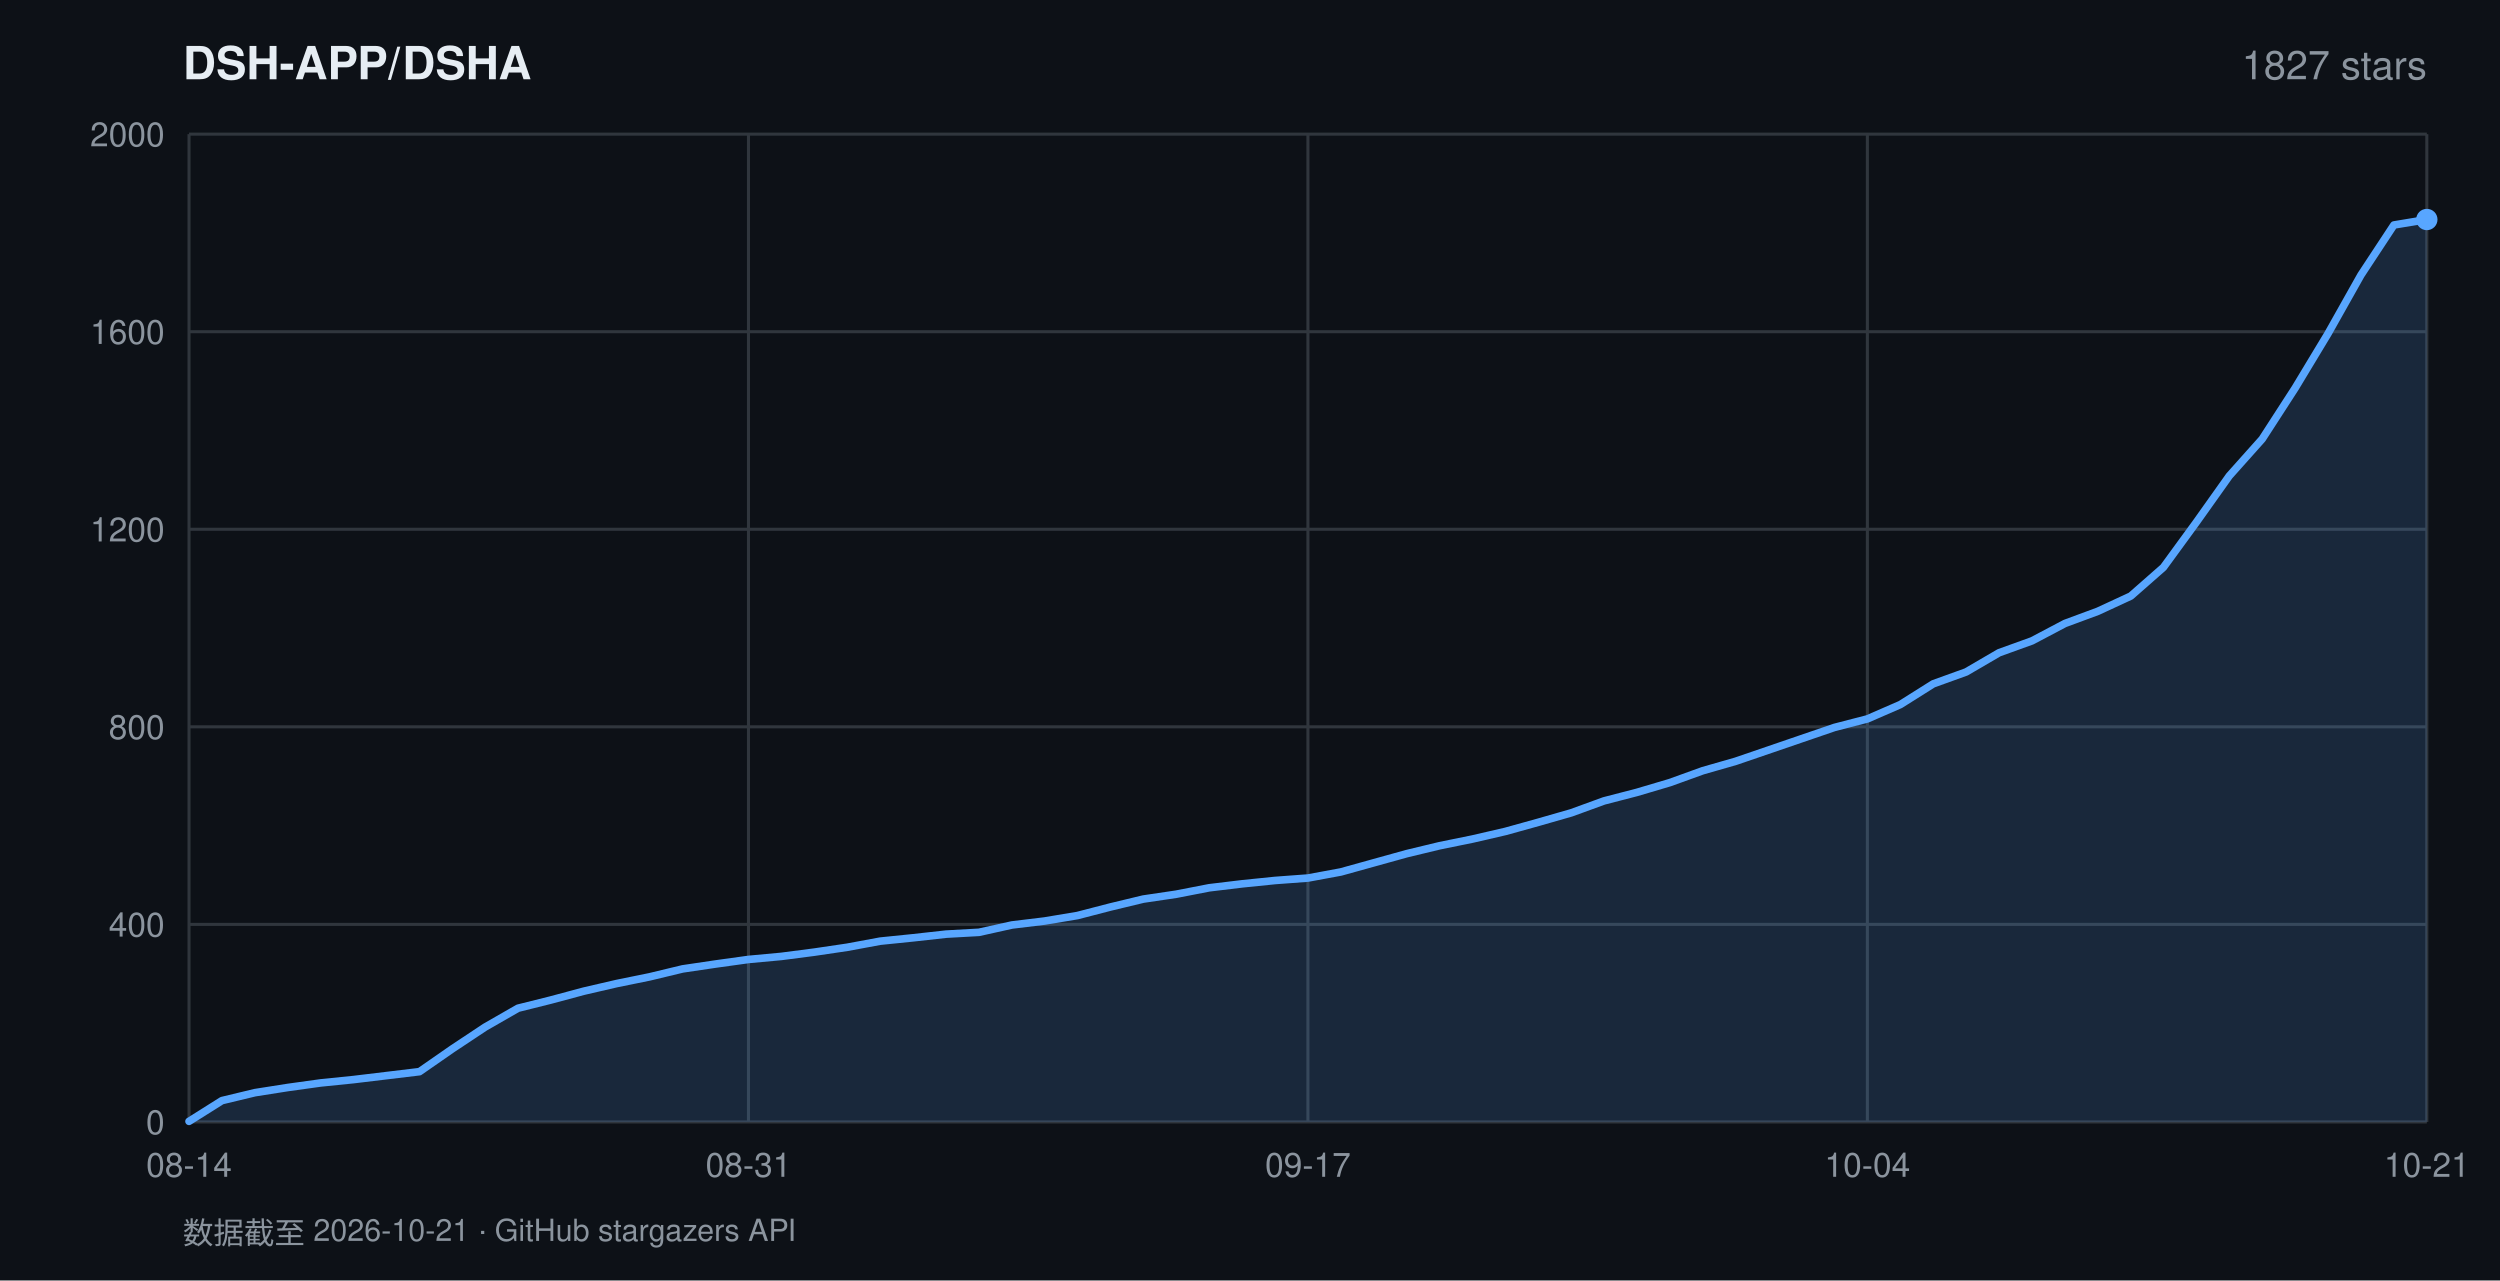
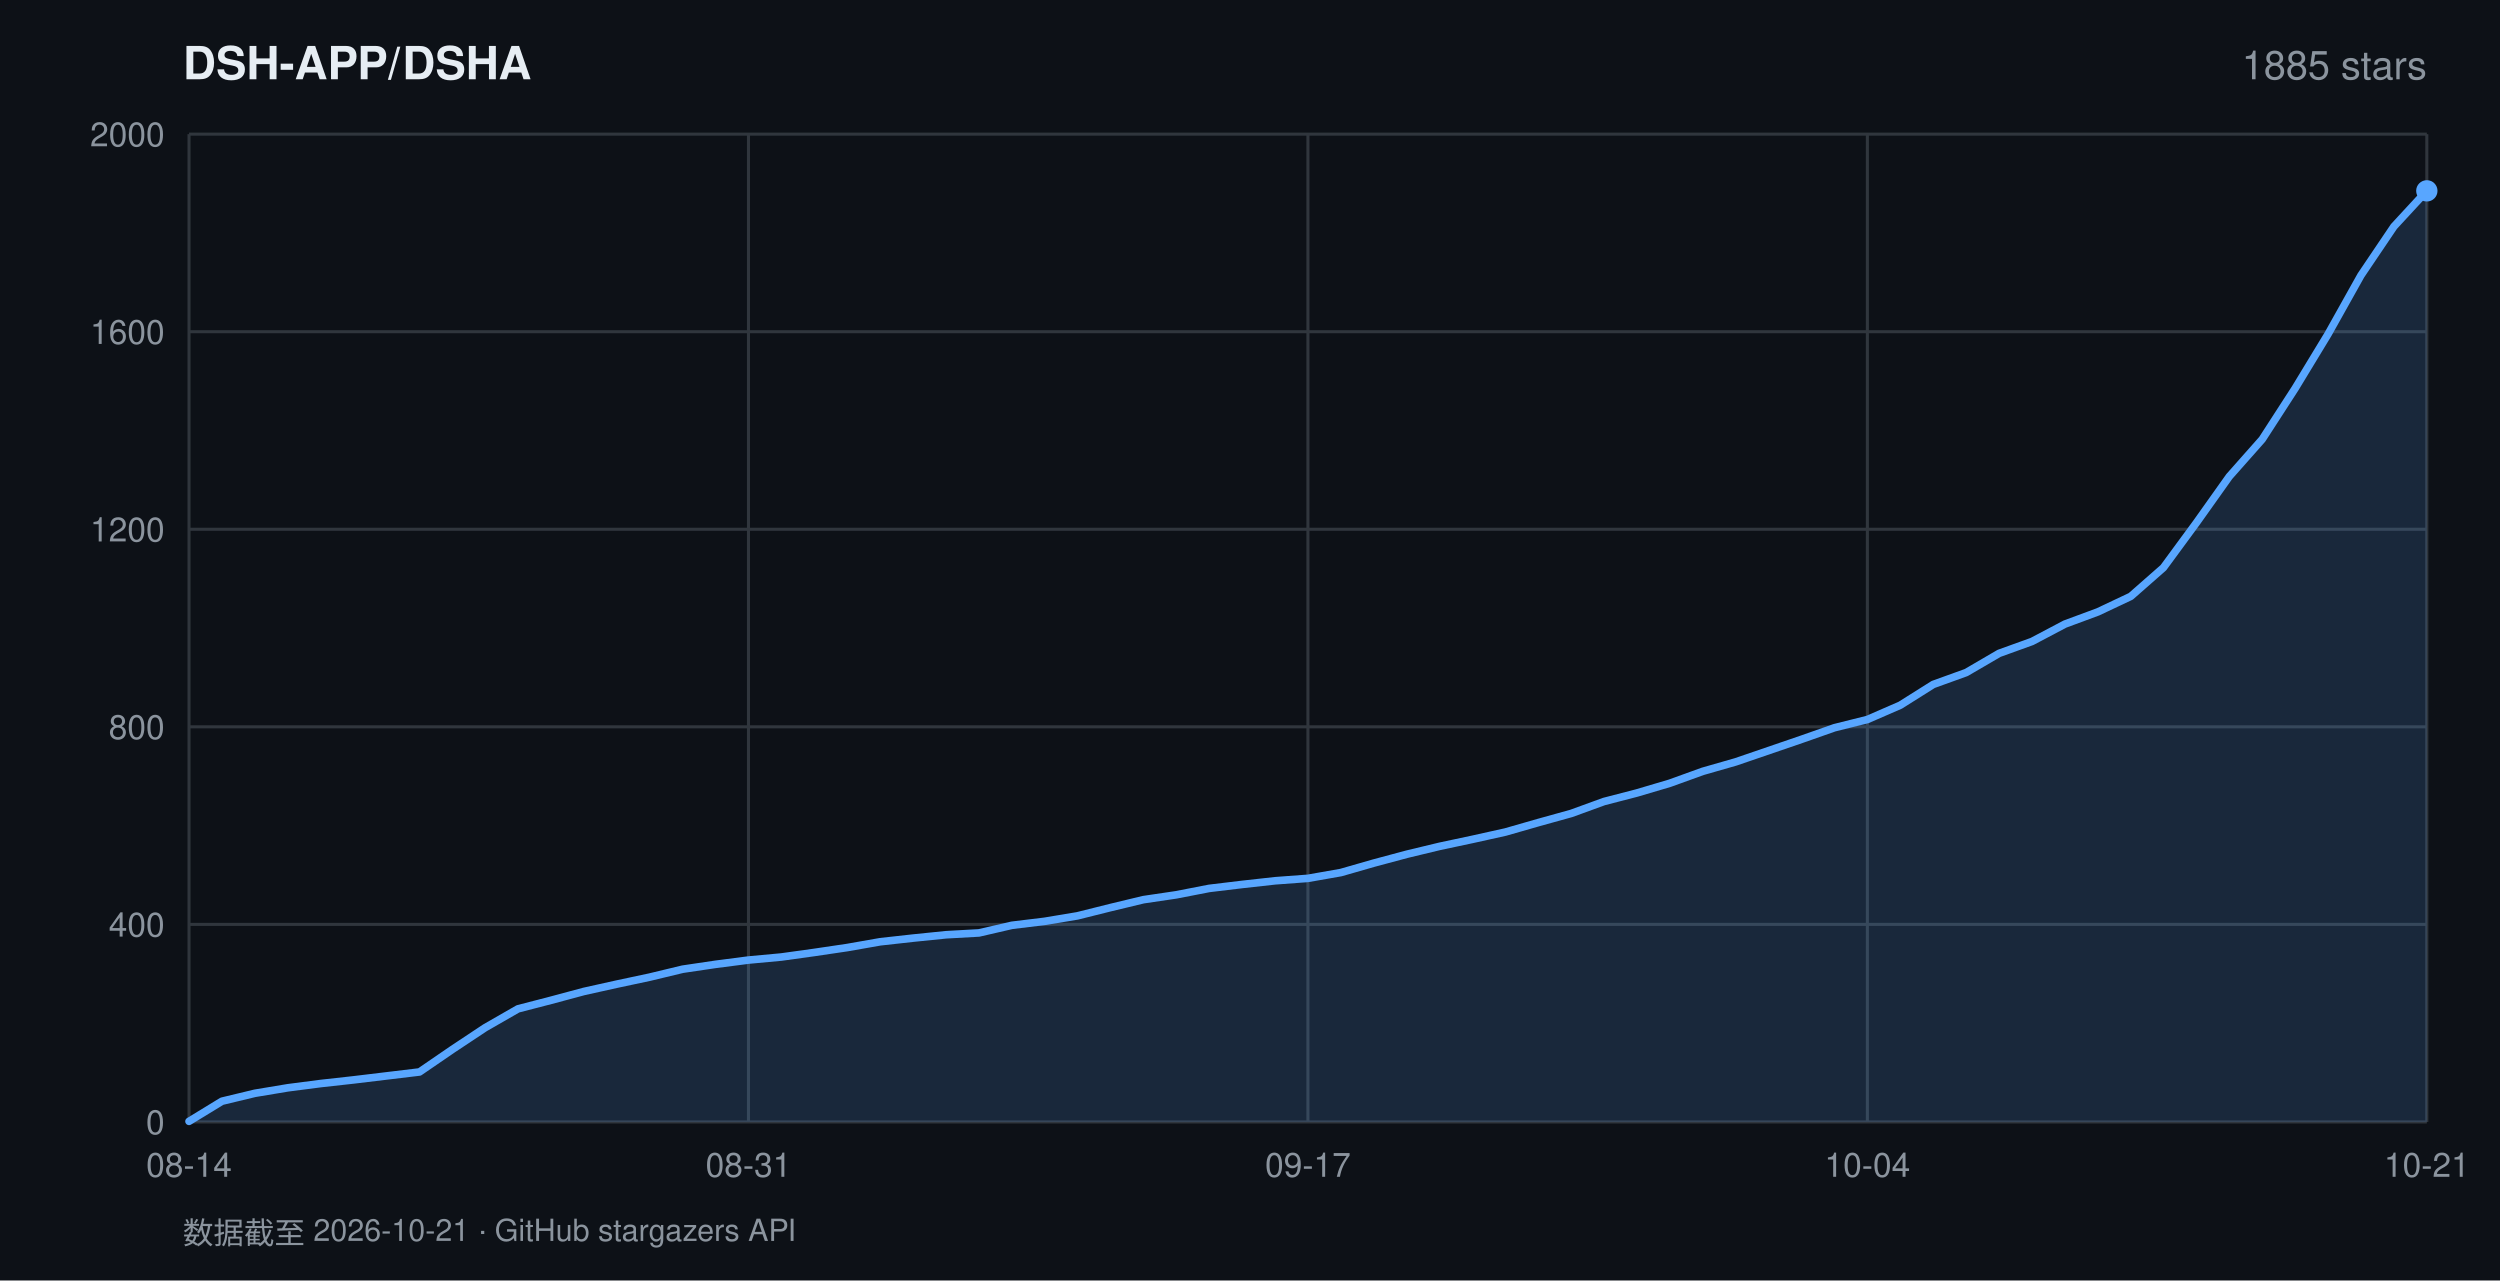
<svg xmlns="http://www.w3.org/2000/svg" width="820" height="420" viewBox="0 0 820 420" font-family="-apple-system,BlinkMacSystemFont,'Segoe UI',Helvetica,Arial,sans-serif">
  <rect width="820" height="420" fill="#0d1117" />
  <text x="60" y="26" fill="#e6edf3" font-size="15" font-weight="600">DSH-APP/DSHA</text>
-   <text x="796" y="26" fill="#8b949e" font-size="13" text-anchor="end">1827 stars</text>
+   <text x="796" y="26" fill="#8b949e" font-size="13" text-anchor="end">1885 stars</text>
  <line x1="62" y1="368.0" x2="796" y2="368.0" stroke="#30363d" stroke-width="1" />
  <text x="54" y="372.0" fill="#8b949e" font-size="11" text-anchor="end">0</text>
  <line x1="62" y1="303.2" x2="796" y2="303.2" stroke="#30363d" stroke-width="1" />
  <text x="54" y="307.2" fill="#8b949e" font-size="11" text-anchor="end">400</text>
  <line x1="62" y1="238.4" x2="796" y2="238.4" stroke="#30363d" stroke-width="1" />
  <text x="54" y="242.4" fill="#8b949e" font-size="11" text-anchor="end">800</text>
  <line x1="62" y1="173.6" x2="796" y2="173.6" stroke="#30363d" stroke-width="1" />
  <text x="54" y="177.6" fill="#8b949e" font-size="11" text-anchor="end">1200</text>
  <line x1="62" y1="108.8" x2="796" y2="108.8" stroke="#30363d" stroke-width="1" />
  <text x="54" y="112.8" fill="#8b949e" font-size="11" text-anchor="end">1600</text>
  <line x1="62" y1="44.0" x2="796" y2="44.0" stroke="#30363d" stroke-width="1" />
  <text x="54" y="48.0" fill="#8b949e" font-size="11" text-anchor="end">2000</text>
  <line x1="62.0" y1="44" x2="62.0" y2="368" stroke="#30363d" stroke-width="1" />
  <text x="62.0" y="386" fill="#8b949e" font-size="11" text-anchor="middle">08-14</text>
  <line x1="245.5" y1="44" x2="245.5" y2="368" stroke="#30363d" stroke-width="1" />
  <text x="245.5" y="386" fill="#8b949e" font-size="11" text-anchor="middle">08-31</text>
  <line x1="429.0" y1="44" x2="429.0" y2="368" stroke="#30363d" stroke-width="1" />
  <text x="429.0" y="386" fill="#8b949e" font-size="11" text-anchor="middle">09-17</text>
  <line x1="612.5" y1="44" x2="612.5" y2="368" stroke="#30363d" stroke-width="1" />
  <text x="612.5" y="386" fill="#8b949e" font-size="11" text-anchor="middle">10-04</text>
  <line x1="796.0" y1="44" x2="796.0" y2="368" stroke="#30363d" stroke-width="1" />
  <text x="796.0" y="386" fill="#8b949e" font-size="11" text-anchor="middle">10-21</text>
-   <polygon points="62.0,368.0 62.0,367.8 72.8,361.0 83.6,358.4 94.4,356.7 105.2,355.2 116.0,354.1 126.8,352.8 137.6,351.5 148.4,344.0 159.1,336.9 169.9,330.7 180.7,328.0 191.5,325.1 202.3,322.6 213.1,320.4 223.9,317.8 234.7,316.2 245.5,314.7 256.3,313.7 267.1,312.3 277.9,310.7 288.7,308.7 299.5,307.6 310.3,306.4 321.1,305.8 331.9,303.4 342.6,302.1 353.4,300.3 364.2,297.5 375.0,294.9 385.8,293.3 396.6,291.2 407.4,289.9 418.2,288.8 429.0,288.0 439.8,286.0 450.6,283.0 461.4,280.0 472.2,277.4 483.0,275.2 493.8,272.7 504.6,269.7 515.4,266.6 526.1,262.7 536.9,259.9 547.7,256.7 558.5,252.8 569.3,249.7 580.1,246.0 590.9,242.3 601.7,238.6 612.5,235.8 623.3,231.1 634.1,224.3 644.9,220.4 655.7,214.1 666.5,210.2 677.3,204.5 688.1,200.5 698.9,195.5 709.6,186.1 720.4,171.3 731.2,156.1 742.0,144.0 752.8,127.3 763.6,109.4 774.4,90.2 785.2,73.8 796.0,72.0 796.0,368.0" fill="rgba(88,166,255,0.16)" />
-   <polyline points="62.0,367.8 72.8,361.0 83.6,358.4 94.4,356.7 105.2,355.2 116.0,354.1 126.8,352.8 137.6,351.5 148.4,344.0 159.1,336.9 169.9,330.7 180.7,328.0 191.5,325.1 202.3,322.6 213.1,320.4 223.9,317.8 234.7,316.2 245.5,314.7 256.3,313.7 267.1,312.3 277.9,310.7 288.7,308.7 299.5,307.6 310.3,306.4 321.1,305.8 331.9,303.4 342.6,302.1 353.4,300.3 364.2,297.5 375.0,294.9 385.8,293.3 396.6,291.2 407.4,289.9 418.2,288.8 429.0,288.0 439.8,286.0 450.6,283.0 461.4,280.0 472.2,277.4 483.0,275.2 493.8,272.7 504.6,269.7 515.4,266.6 526.1,262.7 536.9,259.9 547.7,256.7 558.5,252.8 569.3,249.7 580.1,246.0 590.9,242.3 601.7,238.6 612.5,235.8 623.3,231.1 634.1,224.3 644.9,220.4 655.7,214.1 666.5,210.2 677.3,204.5 688.1,200.5 698.9,195.5 709.6,186.1 720.4,171.3 731.2,156.1 742.0,144.0 752.8,127.3 763.6,109.4 774.4,90.2 785.2,73.8 796.0,72.0" fill="none" stroke="#58a6ff" stroke-width="2.5" stroke-linejoin="round" stroke-linecap="round" />
-   <circle cx="796.0" cy="72.0" r="3.5" fill="#58a6ff" />
+   <polygon points="62.0,368.0 62.0,367.8 72.8,361.2 83.6,358.6 94.4,356.8 105.2,355.4 116.0,354.2 126.8,352.9 137.6,351.6 148.4,344.2 159.1,337.1 169.9,330.9 180.7,328.1 191.5,325.2 202.3,322.8 213.1,320.5 223.9,317.9 234.7,316.3 245.5,314.9 256.3,313.9 267.1,312.4 277.9,310.8 288.7,308.9 299.5,307.7 310.3,306.6 321.1,306.0 331.9,303.5 342.6,302.2 353.4,300.4 364.2,297.7 375.0,295.1 385.8,293.5 396.6,291.4 407.4,290.1 418.2,288.9 429.0,288.1 439.8,286.2 450.6,283.1 461.4,280.2 472.2,277.6 483.0,275.3 493.8,272.9 504.6,269.8 515.4,266.8 526.1,262.9 536.9,260.1 547.7,256.9 558.5,253.0 569.3,249.9 580.1,246.2 590.9,242.5 601.7,238.7 612.5,236.0 623.3,231.3 634.1,224.5 644.9,220.6 655.7,214.3 666.5,210.4 677.3,204.7 688.1,200.7 698.9,195.6 709.6,186.2 720.4,171.5 731.2,156.3 742.0,144.1 752.8,127.4 763.6,109.6 774.4,90.3 785.2,74.3 796.0,62.6 796.0,368.0" fill="rgba(88,166,255,0.16)" />
+   <polyline points="62.0,367.8 72.8,361.2 83.6,358.6 94.4,356.8 105.2,355.4 116.0,354.2 126.8,352.9 137.6,351.6 148.4,344.2 159.1,337.1 169.9,330.9 180.7,328.1 191.5,325.2 202.3,322.8 213.1,320.5 223.9,317.9 234.7,316.3 245.5,314.9 256.3,313.9 267.1,312.4 277.9,310.8 288.7,308.9 299.5,307.7 310.3,306.6 321.1,306.0 331.9,303.5 342.6,302.2 353.4,300.4 364.2,297.7 375.0,295.1 385.8,293.5 396.6,291.4 407.4,290.1 418.2,288.9 429.0,288.1 439.8,286.2 450.6,283.1 461.4,280.2 472.2,277.6 483.0,275.3 493.8,272.9 504.6,269.8 515.4,266.8 526.1,262.9 536.9,260.1 547.7,256.9 558.5,253.0 569.3,249.9 580.1,246.2 590.9,242.5 601.7,238.7 612.5,236.0 623.3,231.3 634.1,224.5 644.9,220.6 655.7,214.3 666.5,210.4 677.3,204.7 688.1,200.7 698.9,195.6 709.6,186.2 720.4,171.5 731.2,156.3 742.0,144.1 752.8,127.4 763.6,109.6 774.4,90.3 785.2,74.3 796.0,62.6" fill="none" stroke="#58a6ff" stroke-width="2.5" stroke-linejoin="round" stroke-linecap="round" />
+   <circle cx="796.0" cy="62.6" r="3.5" fill="#58a6ff" />
  <text x="60" y="408" fill="#8b949e" font-size="10">数据截至 2026-10-21 · GitHub stargazers API</text>
</svg>
